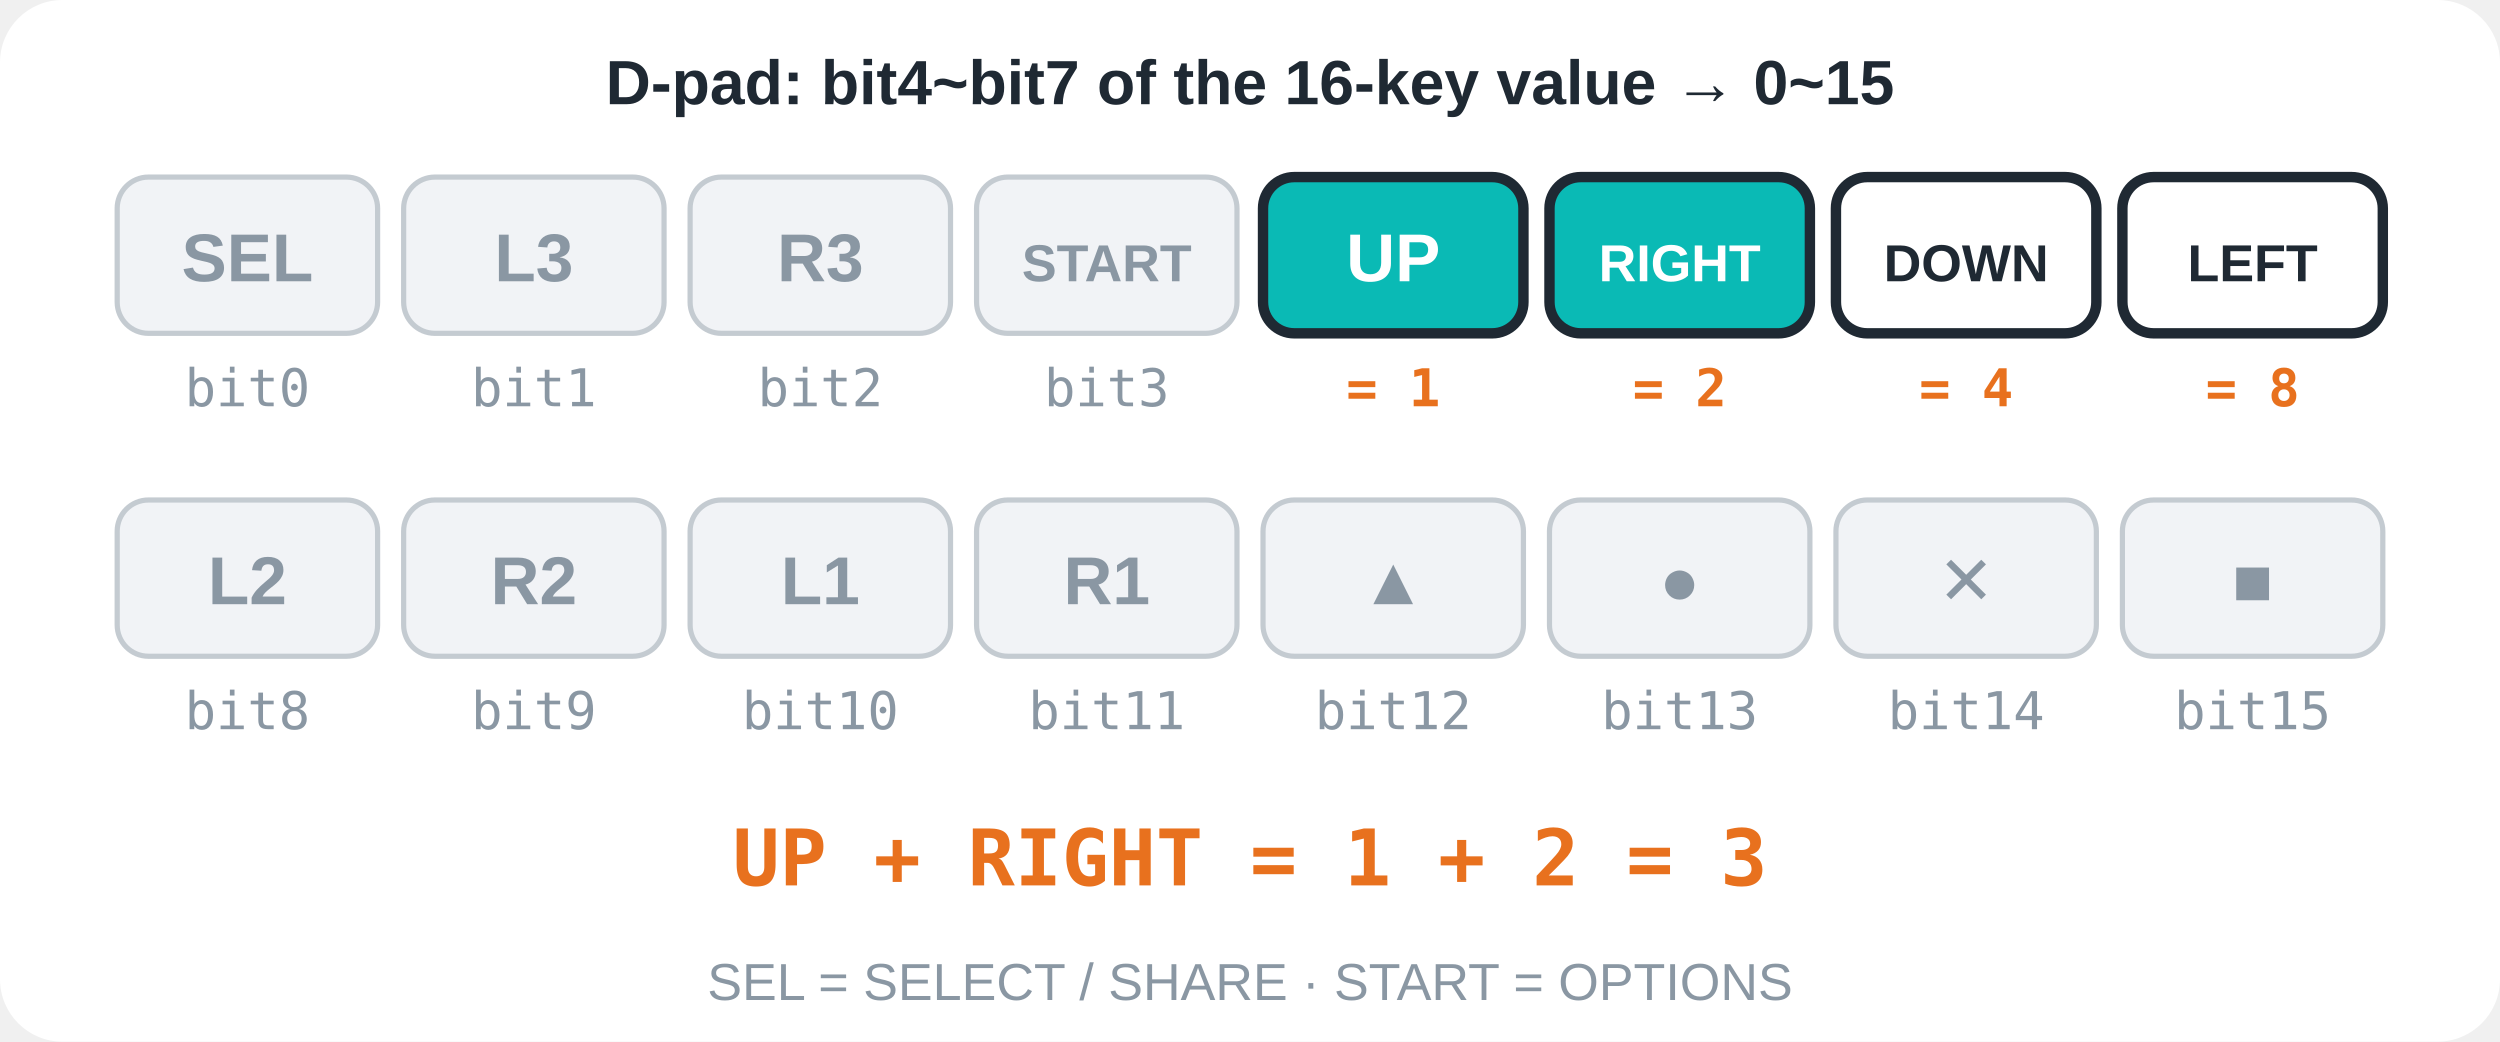
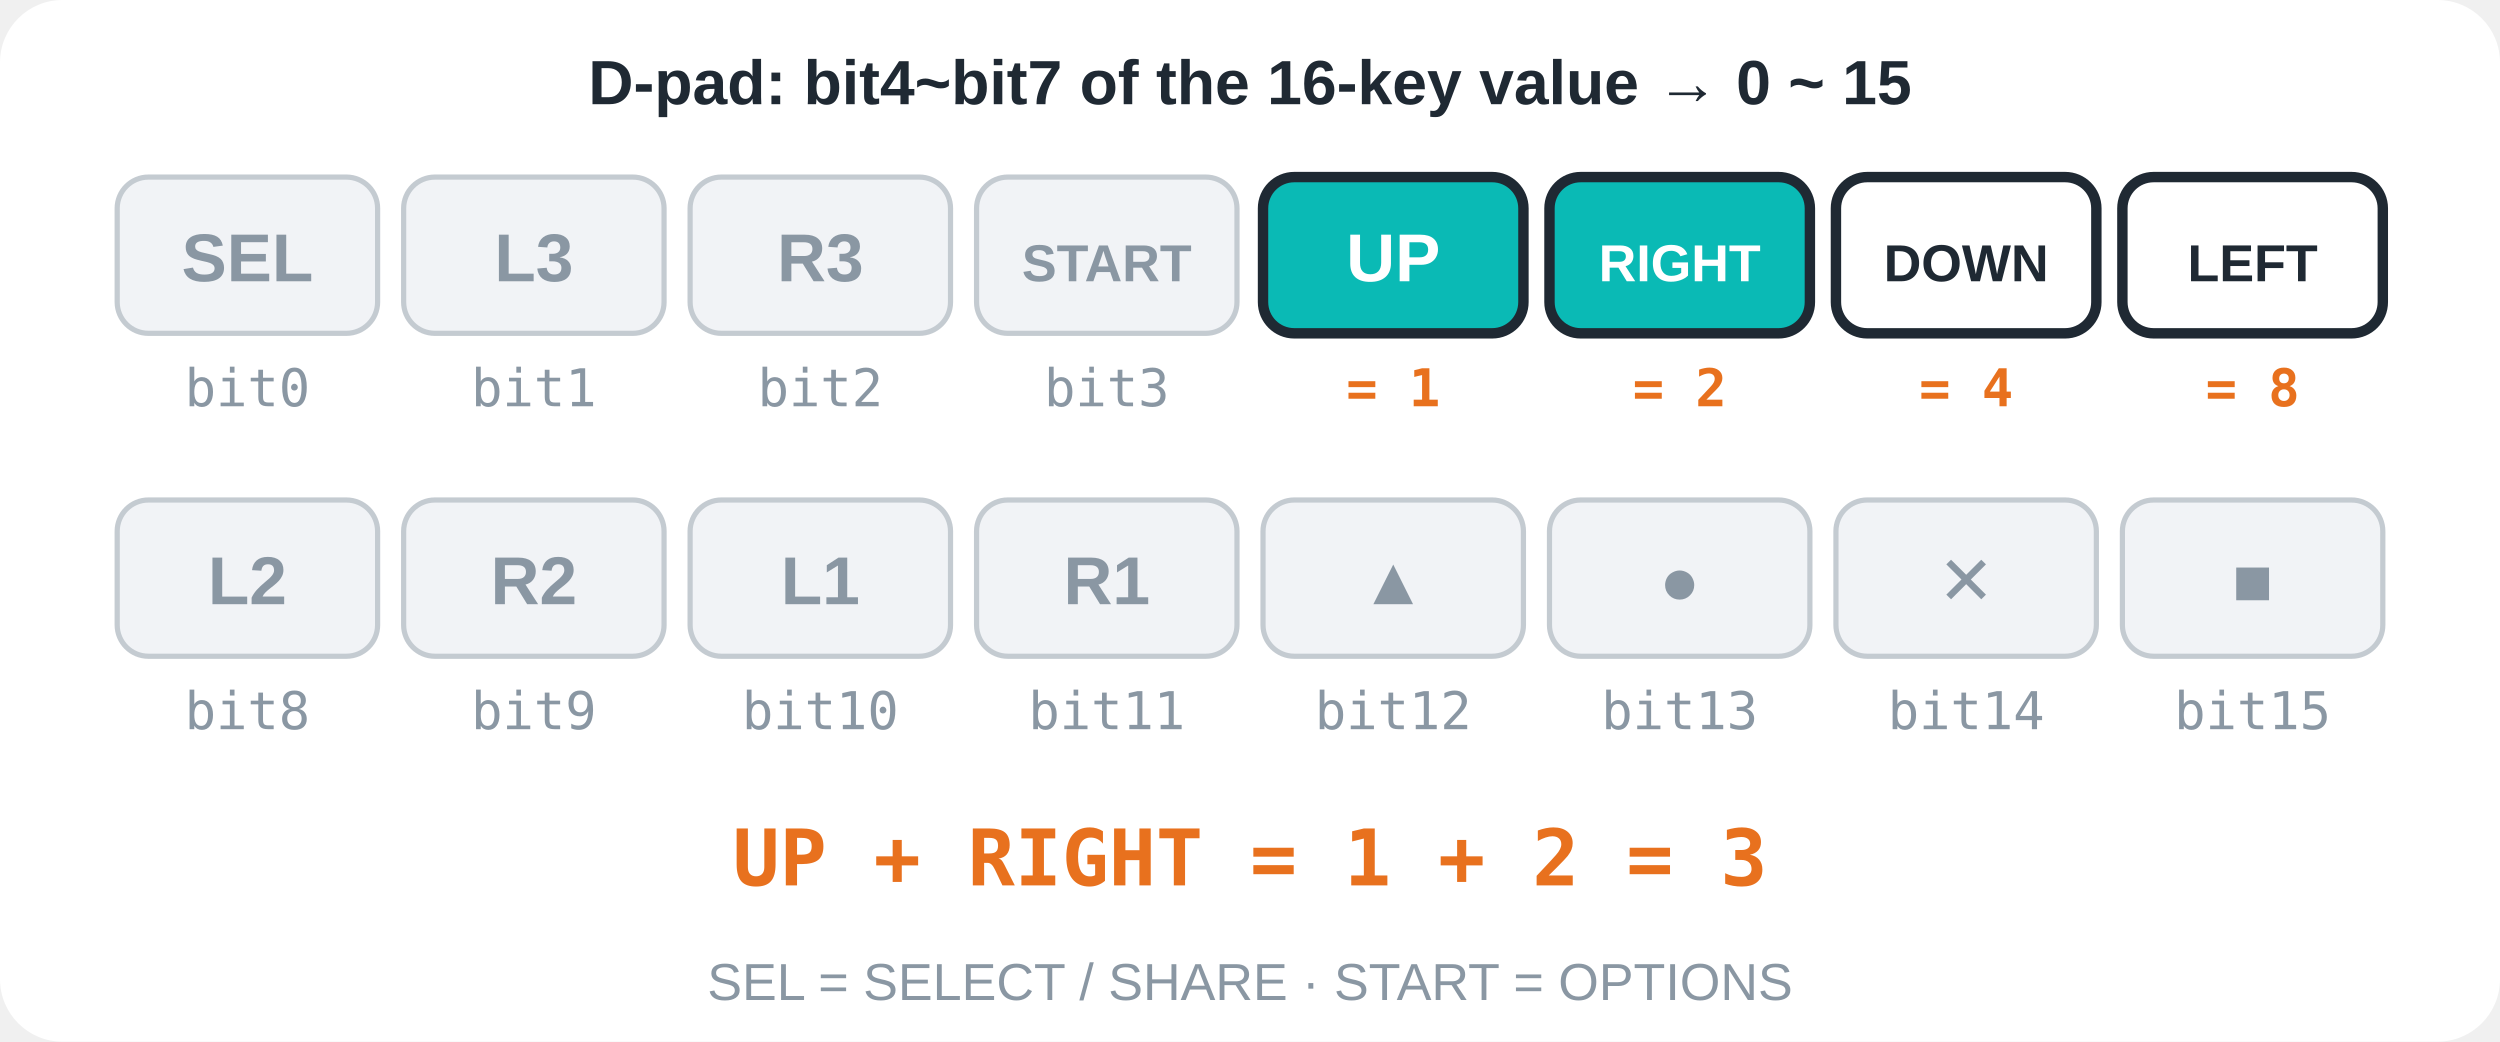
<svg xmlns="http://www.w3.org/2000/svg" viewBox="0 0 480 200" width="480" height="200" role="img" font-family="Nunito, &quot;Segoe UI&quot;, Arial, sans-serif">
  <rect width="480" height="200" rx="12" fill="#ffffff" />
  <rect x="22.5" y="34" width="50" height="30" rx="6" fill="#e3e8ee" stroke="#8a97a3" stroke-width="1" opacity="0.5" />
  <text x="47.5" y="54" font-size="13" fill="#8a97a3" text-anchor="middle" font-weight="700">SEL</text>
  <text x="47.5" y="78" font-size="10" fill="#8a97a3" text-anchor="middle" font-family="&quot;JetBrains Mono&quot;, Consolas, monospace" font-weight="400">bit0</text>
  <rect x="77.5" y="34" width="50" height="30" rx="6" fill="#e3e8ee" stroke="#8a97a3" stroke-width="1" opacity="0.5" />
  <text x="102.5" y="54" font-size="13" fill="#8a97a3" text-anchor="middle" font-weight="700">L3</text>
  <text x="102.5" y="78" font-size="10" fill="#8a97a3" text-anchor="middle" font-family="&quot;JetBrains Mono&quot;, Consolas, monospace" font-weight="400">bit1</text>
  <rect x="132.5" y="34" width="50" height="30" rx="6" fill="#e3e8ee" stroke="#8a97a3" stroke-width="1" opacity="0.5" />
  <text x="157.5" y="54" font-size="13" fill="#8a97a3" text-anchor="middle" font-weight="700">R3</text>
  <text x="157.5" y="78" font-size="10" fill="#8a97a3" text-anchor="middle" font-family="&quot;JetBrains Mono&quot;, Consolas, monospace" font-weight="400">bit2</text>
  <rect x="187.5" y="34" width="50" height="30" rx="6" fill="#e3e8ee" stroke="#8a97a3" stroke-width="1" opacity="0.5" />
  <text x="212.5" y="54" font-size="10" fill="#8a97a3" text-anchor="middle" font-weight="700">START</text>
  <text x="212.5" y="78" font-size="10" fill="#8a97a3" text-anchor="middle" font-family="&quot;JetBrains Mono&quot;, Consolas, monospace" font-weight="400">bit3</text>
  <rect x="242.5" y="34" width="50" height="30" rx="6" fill="#0ABAB5" stroke="#1f2933" stroke-width="2" opacity="1" />
  <text x="267.5" y="54" font-size="13" fill="#fff" text-anchor="middle" font-weight="700">UP</text>
-   <text x="267.5" y="78" font-size="10" fill="#E8711E" text-anchor="middle" font-family="&quot;JetBrains Mono&quot;, Consolas, monospace" font-weight="700">= 1</text>
+   <text x="267.5" y="78" font-size="10" fill="#E8711E" text-anchor="middle" font-family="&quot;JetBrains Mono&quot;, Consolas, monospace" font-weight="700"> = 1</text>
  <rect x="297.5" y="34" width="50" height="30" rx="6" fill="#0ABAB5" stroke="#1f2933" stroke-width="2" opacity="1" />
  <text x="322.5" y="54" font-size="10" fill="#fff" text-anchor="middle" font-weight="700">RIGHT</text>
-   <text x="322.5" y="78" font-size="10" fill="#E8711E" text-anchor="middle" font-family="&quot;JetBrains Mono&quot;, Consolas, monospace" font-weight="700">= 2</text>
+   <text x="322.5" y="78" font-size="10" fill="#E8711E" text-anchor="middle" font-family="&quot;JetBrains Mono&quot;, Consolas, monospace" font-weight="700"> = 2</text>
  <rect x="352.5" y="34" width="50" height="30" rx="6" fill="#fff" stroke="#1f2933" stroke-width="2" opacity="1" />
  <text x="377.5" y="54" font-size="10" fill="#1f2933" text-anchor="middle" font-weight="700">DOWN</text>
-   <text x="377.5" y="78" font-size="10" fill="#E8711E" text-anchor="middle" font-family="&quot;JetBrains Mono&quot;, Consolas, monospace" font-weight="700">= 4</text>
+   <text x="377.5" y="78" font-size="10" fill="#E8711E" text-anchor="middle" font-family="&quot;JetBrains Mono&quot;, Consolas, monospace" font-weight="700"> = 4</text>
  <rect x="407.5" y="34" width="50" height="30" rx="6" fill="#fff" stroke="#1f2933" stroke-width="2" opacity="1" />
  <text x="432.5" y="54" font-size="10" fill="#1f2933" text-anchor="middle" font-weight="700">LEFT</text>
-   <text x="432.5" y="78" font-size="10" fill="#E8711E" text-anchor="middle" font-family="&quot;JetBrains Mono&quot;, Consolas, monospace" font-weight="700">= 8</text>
+   <text x="432.5" y="78" font-size="10" fill="#E8711E" text-anchor="middle" font-family="&quot;JetBrains Mono&quot;, Consolas, monospace" font-weight="700"> = 8</text>
  <rect x="22.5" y="96" width="50" height="30" rx="6" fill="#e3e8ee" stroke="#8a97a3" stroke-width="1" opacity="0.5" />
  <text x="47.5" y="116" font-size="13" fill="#8a97a3" text-anchor="middle" font-weight="700">L2</text>
  <text x="47.5" y="140" font-size="10" fill="#8a97a3" text-anchor="middle" font-family="&quot;JetBrains Mono&quot;, Consolas, monospace" font-weight="400">bit8</text>
  <rect x="77.5" y="96" width="50" height="30" rx="6" fill="#e3e8ee" stroke="#8a97a3" stroke-width="1" opacity="0.5" />
  <text x="102.5" y="116" font-size="13" fill="#8a97a3" text-anchor="middle" font-weight="700">R2</text>
  <text x="102.5" y="140" font-size="10" fill="#8a97a3" text-anchor="middle" font-family="&quot;JetBrains Mono&quot;, Consolas, monospace" font-weight="400">bit9</text>
  <rect x="132.5" y="96" width="50" height="30" rx="6" fill="#e3e8ee" stroke="#8a97a3" stroke-width="1" opacity="0.5" />
  <text x="157.5" y="116" font-size="13" fill="#8a97a3" text-anchor="middle" font-weight="700">L1</text>
  <text x="157.5" y="140" font-size="10" fill="#8a97a3" text-anchor="middle" font-family="&quot;JetBrains Mono&quot;, Consolas, monospace" font-weight="400">bit10</text>
  <rect x="187.5" y="96" width="50" height="30" rx="6" fill="#e3e8ee" stroke="#8a97a3" stroke-width="1" opacity="0.5" />
  <text x="212.5" y="116" font-size="13" fill="#8a97a3" text-anchor="middle" font-weight="700">R1</text>
  <text x="212.5" y="140" font-size="10" fill="#8a97a3" text-anchor="middle" font-family="&quot;JetBrains Mono&quot;, Consolas, monospace" font-weight="400">bit11</text>
  <rect x="242.5" y="96" width="50" height="30" rx="6" fill="#e3e8ee" stroke="#8a97a3" stroke-width="1" opacity="0.5" />
  <text x="267.5" y="116" font-size="13" fill="#8a97a3" text-anchor="middle" font-weight="700">▲</text>
  <text x="267.5" y="140" font-size="10" fill="#8a97a3" text-anchor="middle" font-family="&quot;JetBrains Mono&quot;, Consolas, monospace" font-weight="400">bit12</text>
  <rect x="297.5" y="96" width="50" height="30" rx="6" fill="#e3e8ee" stroke="#8a97a3" stroke-width="1" opacity="0.5" />
  <text x="322.5" y="116" font-size="13" fill="#8a97a3" text-anchor="middle" font-weight="700">●</text>
  <text x="322.5" y="140" font-size="10" fill="#8a97a3" text-anchor="middle" font-family="&quot;JetBrains Mono&quot;, Consolas, monospace" font-weight="400">bit13</text>
  <rect x="352.5" y="96" width="50" height="30" rx="6" fill="#e3e8ee" stroke="#8a97a3" stroke-width="1" opacity="0.5" />
  <text x="377.5" y="116" font-size="13" fill="#8a97a3" text-anchor="middle" font-weight="700">✕</text>
  <text x="377.5" y="140" font-size="10" fill="#8a97a3" text-anchor="middle" font-family="&quot;JetBrains Mono&quot;, Consolas, monospace" font-weight="400">bit14</text>
  <rect x="407.5" y="96" width="50" height="30" rx="6" fill="#e3e8ee" stroke="#8a97a3" stroke-width="1" opacity="0.5" />
  <text x="432.5" y="116" font-size="13" fill="#8a97a3" text-anchor="middle" font-weight="700">■</text>
  <text x="432.5" y="140" font-size="10" fill="#8a97a3" text-anchor="middle" font-family="&quot;JetBrains Mono&quot;, Consolas, monospace" font-weight="400">bit15</text>
  <text x="240" y="170" font-size="15" fill="#E8711E" text-anchor="middle" font-family="&quot;JetBrains Mono&quot;, Consolas, monospace" font-weight="700">UP + RIGHT = 1 + 2 = 3</text>
-   <text x="240" y="20" font-size="12" fill="#1f2933" text-anchor="middle" font-weight="700">D-pad: bit4~bit7 of the 16-key value → 0~15</text>
+   <text x="240" y="20" font-size="12" fill="#1f2933" text-anchor="middle" font-weight="700">D-pad: bit4~bit7 of the 16-key value → 0 ~ 15</text>
  <text x="240" y="192" font-size="10" fill="#8a97a3" text-anchor="middle">SEL = SELECT / SHARE · START = OPTIONS</text>
</svg>
